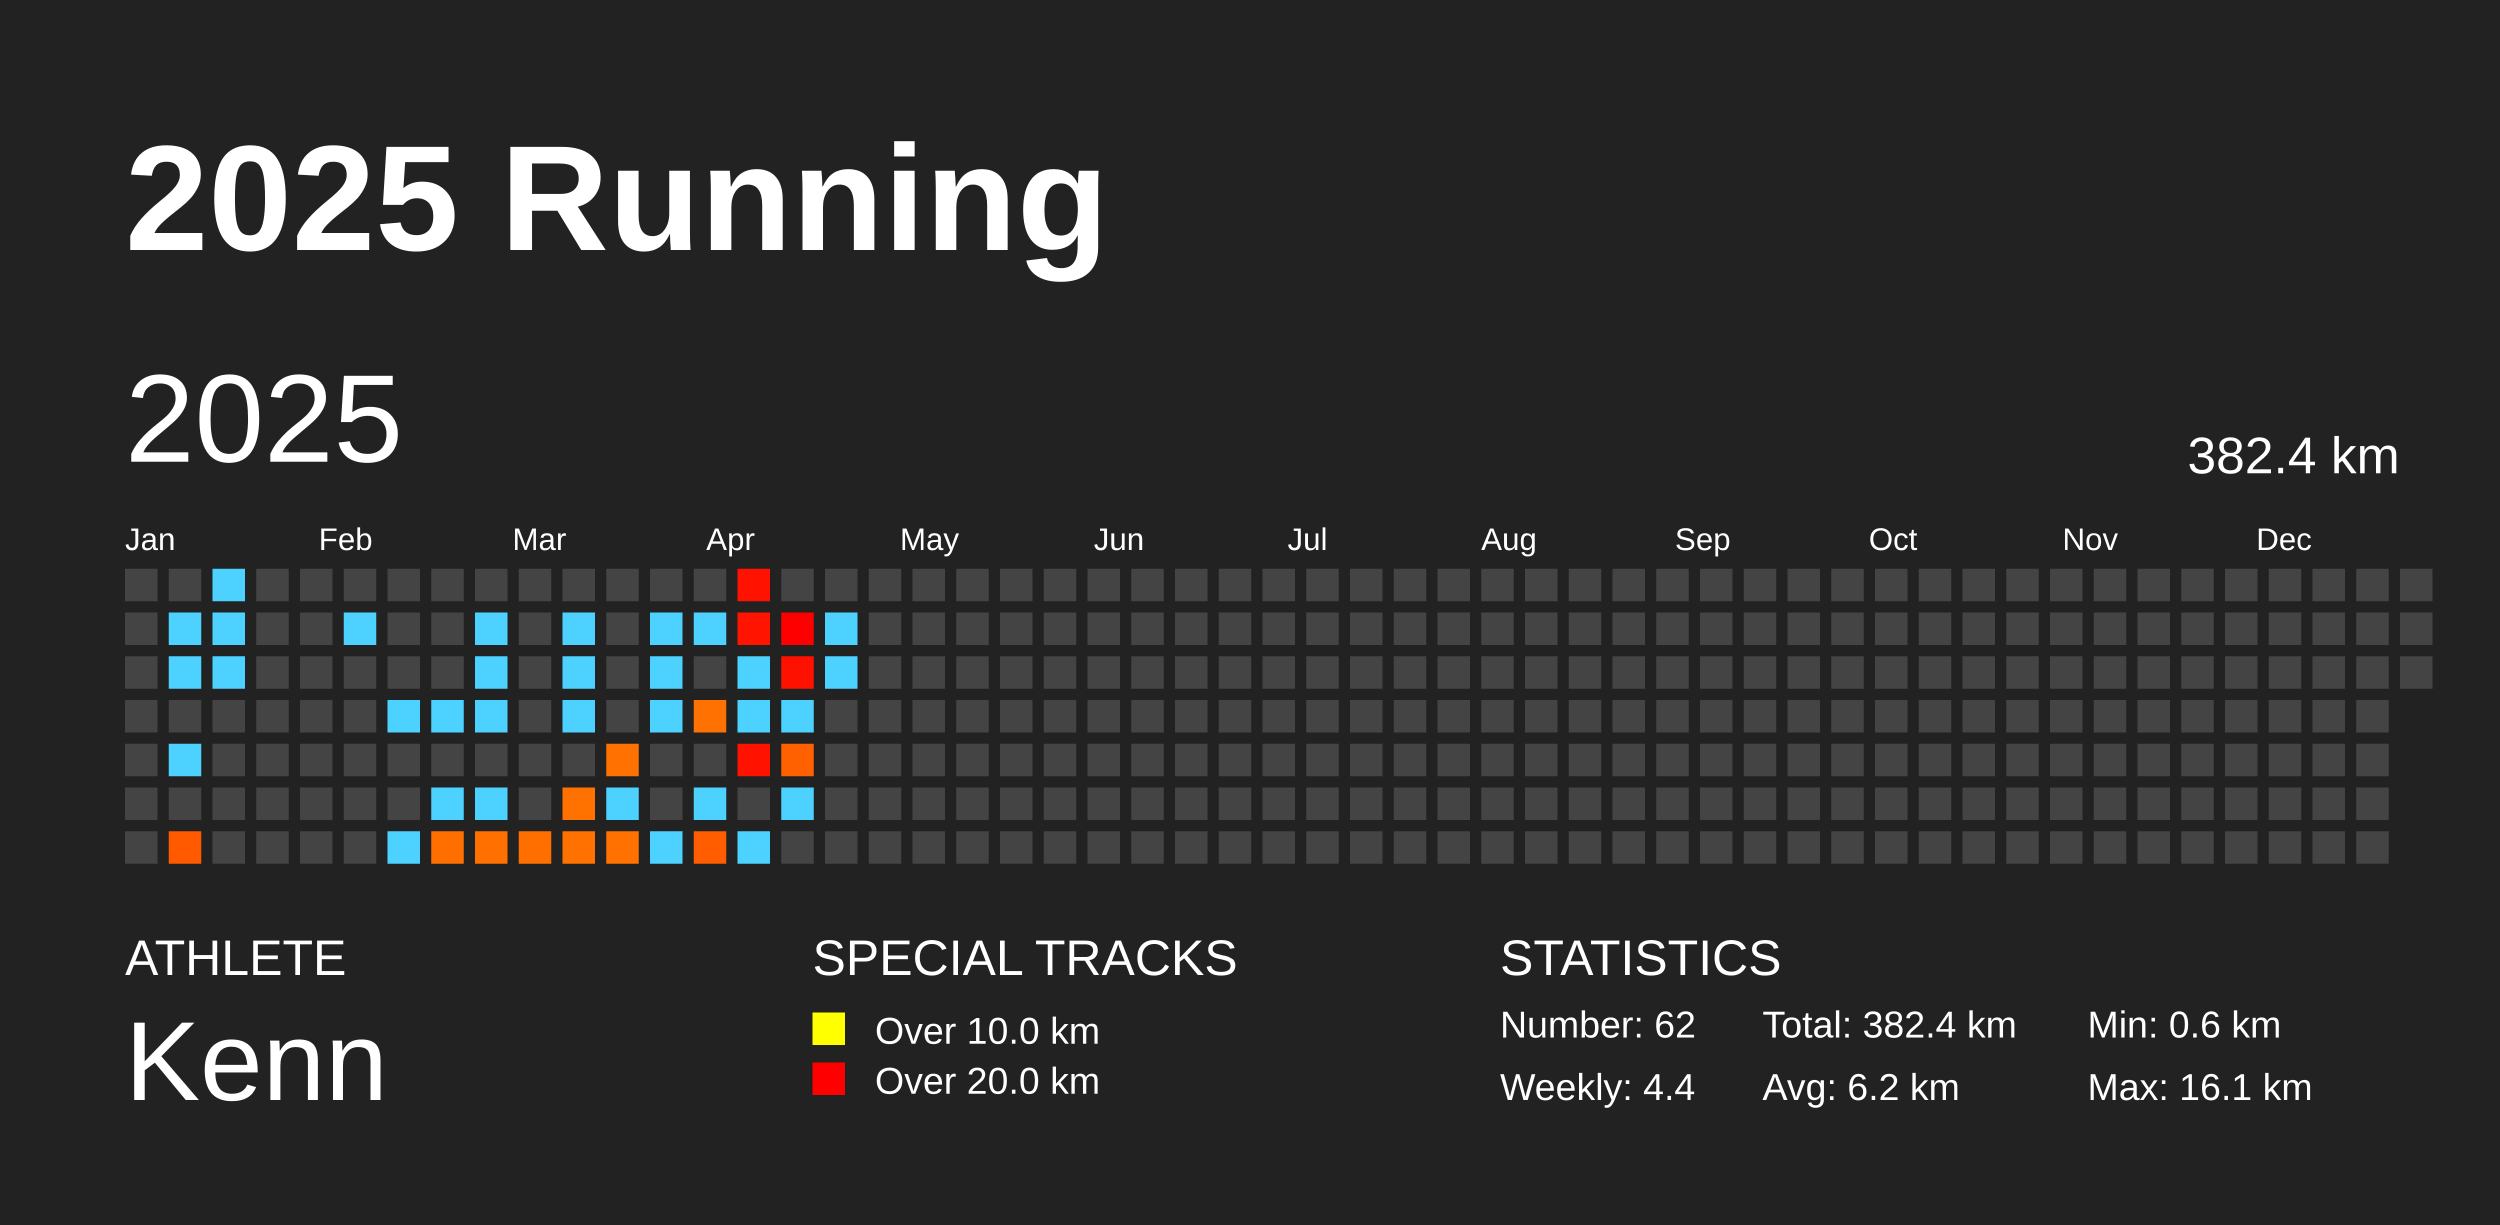
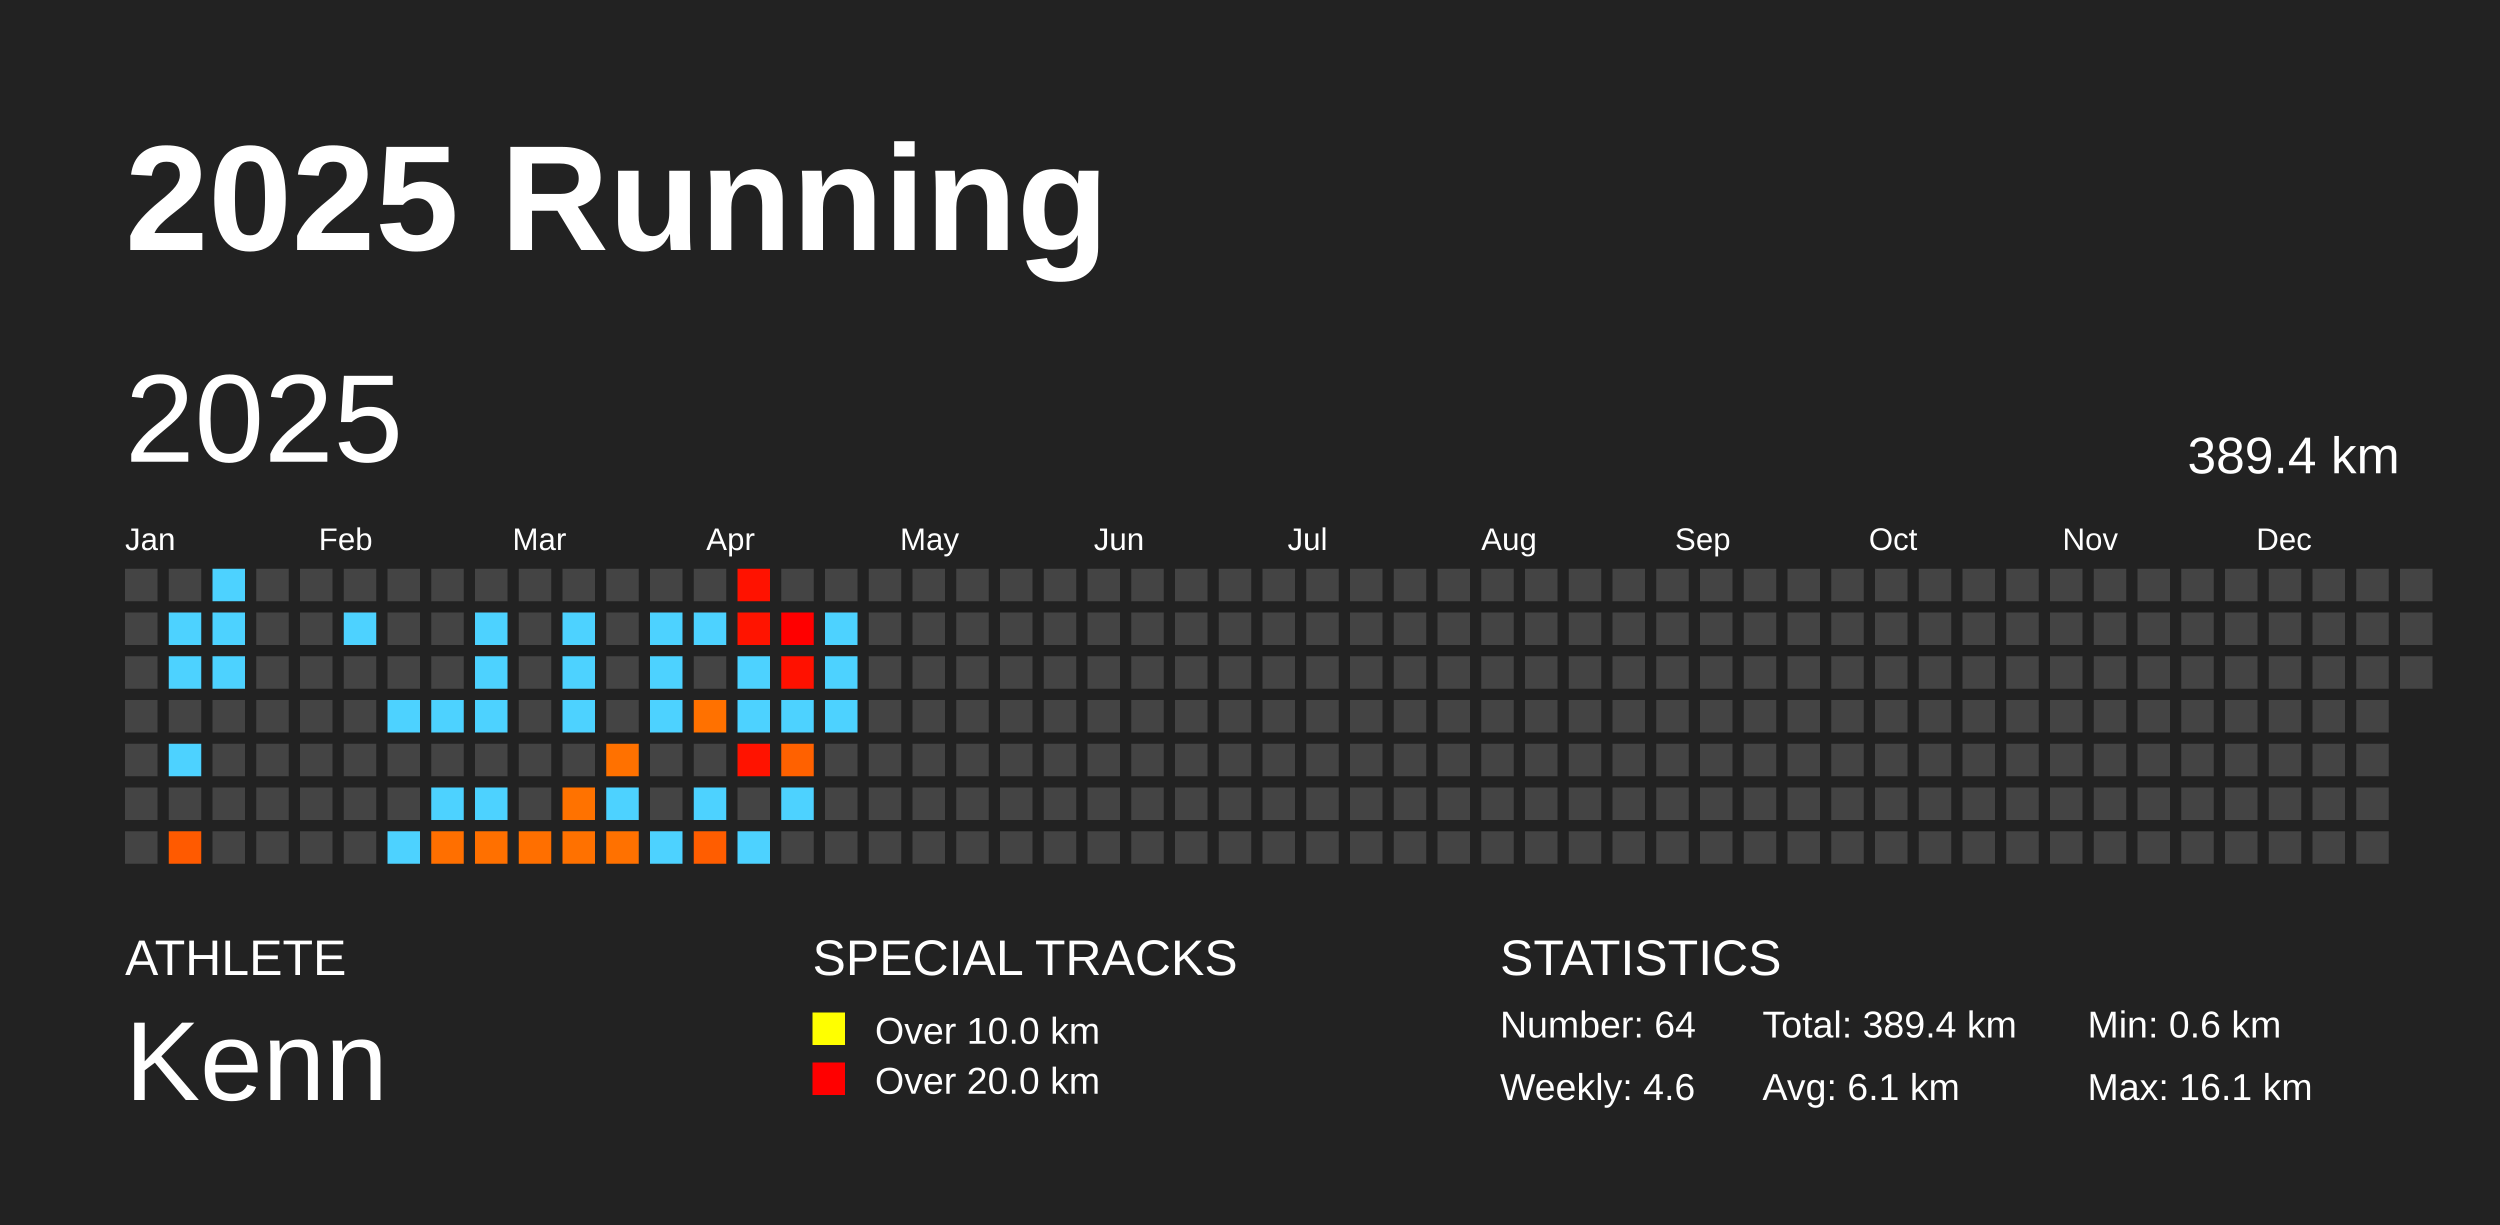
<svg xmlns="http://www.w3.org/2000/svg" baseProfile="full" height="98mm" version="1.1" viewBox="0,0,200,98" width="200mm">
  <defs />
  <rect fill="#222222" height="98" width="200" x="0" y="0" />
  <text fill="#FFFFFF" style="font-size:12px; font-family:Arial; font-weight:bold;" x="10" y="20">2025 Running</text>
  <text fill="#FFFFFF" style="font-size:4px; font-family:Arial" x="10" y="78">ATHLETE</text>
  <text fill="#FFFFFF" style="font-size:9px; font-family:Arial" x="10" y="88">Kenn</text>
  <text fill="#FFFFFF" style="font-size:4px; font-family:Arial" x="65" y="78">SPECIAL TRACKS</text>
  <rect fill="yellow" height="2.6" width="2.6" x="65" y="81" />
  <text fill="#FFFFFF" style="font-size:3px; font-family:Arial" x="70" y="83.5">Over 10.0 km</text>
  <rect fill="red" height="2.6" width="2.6" x="65" y="85" />
  <text fill="#FFFFFF" style="font-size:3px; font-family:Arial" x="70" y="87.5">Over 20.0 km</text>
  <text fill="#FFFFFF" style="font-size:4px; font-family:Arial" x="120" y="78">STATISTICS</text>
-   <text fill="#FFFFFF" style="font-size:3px; font-family:Arial" x="120" y="83">Number: 62</text>
-   <text fill="#FFFFFF" style="font-size:3px; font-family:Arial" x="120" y="88">Weekly: 4.4</text>
-   <text fill="#FFFFFF" style="font-size:3px; font-family:Arial" x="141" y="83">Total: 382.4 km</text>
-   <text fill="#FFFFFF" style="font-size:3px; font-family:Arial" x="141" y="88">Avg: 6.2 km</text>
+   <text fill="#FFFFFF" style="font-size:3px; font-family:Arial" x="120" y="83">Number: 64</text>
+   <text fill="#FFFFFF" style="font-size:3px; font-family:Arial" x="120" y="88">Weekly: 4.6</text>
+   <text fill="#FFFFFF" style="font-size:3px; font-family:Arial" x="141" y="83">Total: 389.4 km</text>
+   <text fill="#FFFFFF" style="font-size:3px; font-family:Arial" x="141" y="88">Avg: 6.1 km</text>
  <text fill="#FFFFFF" style="font-size:3px; font-family:Arial" x="167" y="83">Min: 0.6 km</text>
  <text fill="#FFFFFF" style="font-size:3px; font-family:Arial" x="167" y="88">Max: 16.1 km</text>
  <text dominant-baseline="hanging" fill="#FFFFFF" style="font-size:10.0px; font-family:Arial;" x="10" y="30">2025</text>
-   <text dominant-baseline="hanging" fill="#FFFFFF" style="font-size:4.125px; font-family:Arial;" x="175" y="35">382.4 km</text>
+   <text dominant-baseline="hanging" fill="#FFFFFF" style="font-size:4.125px; font-family:Arial;" x="175" y="35">389.4 km</text>
  <text fill="#FFFFFF" style="font-size:2.5px; font-family:Arial" x="10.0" y="44">Jan</text>
  <text fill="#FFFFFF" style="font-size:2.5px; font-family:Arial" x="25.5" y="44">Feb</text>
  <text fill="#FFFFFF" style="font-size:2.5px; font-family:Arial" x="41.0" y="44">Mar</text>
  <text fill="#FFFFFF" style="font-size:2.5px; font-family:Arial" x="56.5" y="44">Apr</text>
  <text fill="#FFFFFF" style="font-size:2.5px; font-family:Arial" x="72.0" y="44">May</text>
  <text fill="#FFFFFF" style="font-size:2.5px; font-family:Arial" x="87.5" y="44">Jun</text>
  <text fill="#FFFFFF" style="font-size:2.5px; font-family:Arial" x="103.0" y="44">Jul</text>
  <text fill="#FFFFFF" style="font-size:2.5px; font-family:Arial" x="118.5" y="44">Aug</text>
  <text fill="#FFFFFF" style="font-size:2.5px; font-family:Arial" x="134.0" y="44">Sep</text>
  <text fill="#FFFFFF" style="font-size:2.5px; font-family:Arial" x="149.5" y="44">Oct</text>
  <text fill="#FFFFFF" style="font-size:2.5px; font-family:Arial" x="165.0" y="44">Nov</text>
  <text fill="#FFFFFF" style="font-size:2.5px; font-family:Arial" x="180.5" y="44">Dec</text>
  <rect fill="#444444" height="2.6" width="2.6" x="10.0" y="45.5" />
  <rect fill="#444444" height="2.6" width="2.6" x="10.0" y="49.0" />
  <rect fill="#444444" height="2.6" width="2.6" x="10.0" y="52.5" />
  <rect fill="#444444" height="2.6" width="2.6" x="10.0" y="56.0" />
  <rect fill="#444444" height="2.6" width="2.6" x="10.0" y="59.5" />
  <rect fill="#444444" height="2.6" width="2.6" x="10.0" y="63.0" />
  <rect fill="#444444" height="2.6" width="2.6" x="10.0" y="66.5" />
  <rect fill="#444444" height="2.6" width="2.6" x="13.5" y="45.5" />
  <rect fill="#4dd2ff" height="2.6" width="2.6" x="13.5" y="49.0" />
  <rect fill="#4dd2ff" height="2.6" width="2.6" x="13.5" y="52.5" />
  <rect fill="#444444" height="2.6" width="2.6" x="13.5" y="56.0" />
  <rect fill="#4dd2ff" height="2.6" width="2.6" x="13.5" y="59.5" />
  <rect fill="#444444" height="2.6" width="2.6" x="13.5" y="63.0" />
  <rect fill="#ff5a00" height="2.6" width="2.6" x="13.5" y="66.5" />
  <rect fill="#4dd2ff" height="2.6" width="2.6" x="17.0" y="45.5" />
  <rect fill="#4dd2ff" height="2.6" width="2.6" x="17.0" y="49.0" />
  <rect fill="#4dd2ff" height="2.6" width="2.6" x="17.0" y="52.5" />
  <rect fill="#444444" height="2.6" width="2.6" x="17.0" y="56.0" />
  <rect fill="#444444" height="2.6" width="2.6" x="17.0" y="59.5" />
  <rect fill="#444444" height="2.6" width="2.6" x="17.0" y="63.0" />
  <rect fill="#444444" height="2.6" width="2.6" x="17.0" y="66.5" />
  <rect fill="#444444" height="2.6" width="2.6" x="20.5" y="45.5" />
  <rect fill="#444444" height="2.6" width="2.6" x="20.5" y="49.0" />
  <rect fill="#444444" height="2.6" width="2.6" x="20.5" y="52.5" />
  <rect fill="#444444" height="2.6" width="2.6" x="20.5" y="56.0" />
  <rect fill="#444444" height="2.6" width="2.6" x="20.5" y="59.5" />
  <rect fill="#444444" height="2.6" width="2.6" x="20.5" y="63.0" />
  <rect fill="#444444" height="2.6" width="2.6" x="20.5" y="66.5" />
  <rect fill="#444444" height="2.6" width="2.6" x="24.0" y="45.5" />
  <rect fill="#444444" height="2.6" width="2.6" x="24.0" y="49.0" />
  <rect fill="#444444" height="2.6" width="2.6" x="24.0" y="52.5" />
  <rect fill="#444444" height="2.6" width="2.6" x="24.0" y="56.0" />
  <rect fill="#444444" height="2.6" width="2.6" x="24.0" y="59.5" />
  <rect fill="#444444" height="2.6" width="2.6" x="24.0" y="63.0" />
  <rect fill="#444444" height="2.6" width="2.6" x="24.0" y="66.5" />
  <rect fill="#444444" height="2.6" width="2.6" x="27.5" y="45.5" />
  <rect fill="#4dd2ff" height="2.6" width="2.6" x="27.5" y="49.0" />
  <rect fill="#444444" height="2.6" width="2.6" x="27.5" y="52.5" />
  <rect fill="#444444" height="2.6" width="2.6" x="27.5" y="56.0" />
  <rect fill="#444444" height="2.6" width="2.6" x="27.5" y="59.5" />
  <rect fill="#444444" height="2.6" width="2.6" x="27.5" y="63.0" />
  <rect fill="#444444" height="2.6" width="2.6" x="27.5" y="66.5" />
  <rect fill="#444444" height="2.6" width="2.6" x="31.0" y="45.5" />
  <rect fill="#444444" height="2.6" width="2.6" x="31.0" y="49.0" />
  <rect fill="#444444" height="2.6" width="2.6" x="31.0" y="52.5" />
  <rect fill="#4dd2ff" height="2.6" width="2.6" x="31.0" y="56.0" />
  <rect fill="#444444" height="2.6" width="2.6" x="31.0" y="59.5" />
  <rect fill="#444444" height="2.6" width="2.6" x="31.0" y="63.0" />
  <rect fill="#4dd2ff" height="2.6" width="2.6" x="31.0" y="66.5" />
  <rect fill="#444444" height="2.6" width="2.6" x="34.5" y="45.5" />
  <rect fill="#444444" height="2.6" width="2.6" x="34.5" y="49.0" />
  <rect fill="#444444" height="2.6" width="2.6" x="34.5" y="52.5" />
  <rect fill="#4dd2ff" height="2.6" width="2.6" x="34.5" y="56.0" />
  <rect fill="#444444" height="2.6" width="2.6" x="34.5" y="59.5" />
  <rect fill="#4dd2ff" height="2.6" width="2.6" x="34.5" y="63.0" />
  <rect fill="#ff6f00" height="2.6" width="2.6" x="34.5" y="66.5" />
  <rect fill="#444444" height="2.6" width="2.6" x="38.0" y="45.5" />
  <rect fill="#4dd2ff" height="2.6" width="2.6" x="38.0" y="49.0" />
  <rect fill="#4dd2ff" height="2.6" width="2.6" x="38.0" y="52.5" />
  <rect fill="#4dd2ff" height="2.6" width="2.6" x="38.0" y="56.0" />
  <rect fill="#444444" height="2.6" width="2.6" x="38.0" y="59.5" />
  <rect fill="#4dd2ff" height="2.6" width="2.6" x="38.0" y="63.0" />
  <rect fill="#ff7000" height="2.6" width="2.6" x="38.0" y="66.5" />
  <rect fill="#444444" height="2.6" width="2.6" x="41.5" y="45.5" />
  <rect fill="#444444" height="2.6" width="2.6" x="41.5" y="49.0" />
  <rect fill="#444444" height="2.6" width="2.6" x="41.5" y="52.5" />
  <rect fill="#444444" height="2.6" width="2.6" x="41.5" y="56.0" />
  <rect fill="#444444" height="2.6" width="2.6" x="41.5" y="59.5" />
  <rect fill="#444444" height="2.6" width="2.6" x="41.5" y="63.0" />
  <rect fill="#ff6f00" height="2.6" width="2.6" x="41.5" y="66.5" />
  <rect fill="#444444" height="2.6" width="2.6" x="45.0" y="45.5" />
  <rect fill="#4dd2ff" height="2.6" width="2.6" x="45.0" y="49.0" />
  <rect fill="#4dd2ff" height="2.6" width="2.6" x="45.0" y="52.5" />
  <rect fill="#4dd2ff" height="2.6" width="2.6" x="45.0" y="56.0" />
  <rect fill="#444444" height="2.6" width="2.6" x="45.0" y="59.5" />
  <rect fill="#ff7200" height="2.6" width="2.6" x="45.0" y="63.0" />
  <rect fill="#ff7100" height="2.6" width="2.6" x="45.0" y="66.5" />
  <rect fill="#444444" height="2.6" width="2.6" x="48.5" y="45.5" />
  <rect fill="#444444" height="2.6" width="2.6" x="48.5" y="49.0" />
  <rect fill="#444444" height="2.6" width="2.6" x="48.5" y="52.5" />
  <rect fill="#444444" height="2.6" width="2.6" x="48.5" y="56.0" />
  <rect fill="#ff7100" height="2.6" width="2.6" x="48.5" y="59.5" />
  <rect fill="#4dd2ff" height="2.6" width="2.6" x="48.5" y="63.0" />
  <rect fill="#ff7100" height="2.6" width="2.6" x="48.5" y="66.5" />
  <rect fill="#444444" height="2.6" width="2.6" x="52.0" y="45.5" />
  <rect fill="#4dd2ff" height="2.6" width="2.6" x="52.0" y="49.0" />
  <rect fill="#4dd2ff" height="2.6" width="2.6" x="52.0" y="52.5" />
  <rect fill="#4dd2ff" height="2.6" width="2.6" x="52.0" y="56.0" />
  <rect fill="#444444" height="2.6" width="2.6" x="52.0" y="59.5" />
  <rect fill="#444444" height="2.6" width="2.6" x="52.0" y="63.0" />
  <rect fill="#4dd2ff" height="2.6" width="2.6" x="52.0" y="66.5" />
  <rect fill="#444444" height="2.6" width="2.6" x="55.5" y="45.5" />
  <rect fill="#4dd2ff" height="2.6" width="2.6" x="55.5" y="49.0" />
  <rect fill="#444444" height="2.6" width="2.6" x="55.5" y="52.5" />
  <rect fill="#ff7100" height="2.6" width="2.6" x="55.5" y="56.0" />
  <rect fill="#444444" height="2.6" width="2.6" x="55.5" y="59.5" />
  <rect fill="#4dd2ff" height="2.6" width="2.6" x="55.5" y="63.0" />
  <rect fill="#ff5d00" height="2.6" width="2.6" x="55.5" y="66.5" />
  <rect fill="#ff1200" height="2.6" width="2.6" x="59.0" y="45.5" />
  <rect fill="#ff1400" height="2.6" width="2.6" x="59.0" y="49.0" />
  <rect fill="#4dd2ff" height="2.6" width="2.6" x="59.0" y="52.5" />
  <rect fill="#4dd2ff" height="2.6" width="2.6" x="59.0" y="56.0" />
  <rect fill="#ff1300" height="2.6" width="2.6" x="59.0" y="59.5" />
  <rect fill="#444444" height="2.6" width="2.6" x="59.0" y="63.0" />
  <rect fill="#4dd2ff" height="2.6" width="2.6" x="59.0" y="66.5" />
  <rect fill="#444444" height="2.6" width="2.6" x="62.5" y="45.5" />
  <rect fill="#ff0000" height="2.6" width="2.6" x="62.5" y="49.0" />
  <rect fill="#ff1100" height="2.6" width="2.6" x="62.5" y="52.5" />
  <rect fill="#4dd2ff" height="2.6" width="2.6" x="62.5" y="56.0" />
  <rect fill="#ff6100" height="2.6" width="2.6" x="62.5" y="59.5" />
  <rect fill="#4dd2ff" height="2.6" width="2.6" x="62.5" y="63.0" />
  <rect fill="#444444" height="2.6" width="2.6" x="62.5" y="66.5" />
  <rect fill="#444444" height="2.6" width="2.6" x="66.0" y="45.5" />
  <rect fill="#4dd2ff" height="2.6" width="2.6" x="66.0" y="49.0" />
  <rect fill="#4dd2ff" height="2.6" width="2.6" x="66.0" y="52.5" />
-   <rect fill="#444444" height="2.6" width="2.6" x="66.0" y="56.0" />
+   <rect fill="#4dd2ff" height="2.6" width="2.6" x="66.0" y="56.0" />
  <rect fill="#444444" height="2.6" width="2.6" x="66.0" y="59.5" />
  <rect fill="#444444" height="2.6" width="2.6" x="66.0" y="63.0" />
  <rect fill="#444444" height="2.6" width="2.6" x="66.0" y="66.5" />
  <rect fill="#444444" height="2.6" width="2.6" x="69.5" y="45.5" />
  <rect fill="#444444" height="2.6" width="2.6" x="69.5" y="49.0" />
  <rect fill="#444444" height="2.6" width="2.6" x="69.5" y="52.5" />
  <rect fill="#444444" height="2.6" width="2.6" x="69.5" y="56.0" />
  <rect fill="#444444" height="2.6" width="2.6" x="69.5" y="59.5" />
  <rect fill="#444444" height="2.6" width="2.6" x="69.5" y="63.0" />
  <rect fill="#444444" height="2.6" width="2.6" x="69.5" y="66.5" />
  <rect fill="#444444" height="2.6" width="2.6" x="73.0" y="45.5" />
  <rect fill="#444444" height="2.6" width="2.6" x="73.0" y="49.0" />
  <rect fill="#444444" height="2.6" width="2.6" x="73.0" y="52.5" />
  <rect fill="#444444" height="2.6" width="2.6" x="73.0" y="56.0" />
  <rect fill="#444444" height="2.6" width="2.6" x="73.0" y="59.5" />
  <rect fill="#444444" height="2.6" width="2.6" x="73.0" y="63.0" />
  <rect fill="#444444" height="2.6" width="2.6" x="73.0" y="66.5" />
  <rect fill="#444444" height="2.6" width="2.6" x="76.5" y="45.5" />
  <rect fill="#444444" height="2.6" width="2.6" x="76.5" y="49.0" />
  <rect fill="#444444" height="2.6" width="2.6" x="76.5" y="52.5" />
  <rect fill="#444444" height="2.6" width="2.6" x="76.5" y="56.0" />
  <rect fill="#444444" height="2.6" width="2.6" x="76.5" y="59.5" />
  <rect fill="#444444" height="2.6" width="2.6" x="76.5" y="63.0" />
  <rect fill="#444444" height="2.6" width="2.6" x="76.5" y="66.5" />
  <rect fill="#444444" height="2.6" width="2.6" x="80.0" y="45.5" />
  <rect fill="#444444" height="2.6" width="2.6" x="80.0" y="49.0" />
  <rect fill="#444444" height="2.6" width="2.6" x="80.0" y="52.5" />
  <rect fill="#444444" height="2.6" width="2.6" x="80.0" y="56.0" />
  <rect fill="#444444" height="2.6" width="2.6" x="80.0" y="59.5" />
  <rect fill="#444444" height="2.6" width="2.6" x="80.0" y="63.0" />
  <rect fill="#444444" height="2.6" width="2.6" x="80.0" y="66.5" />
  <rect fill="#444444" height="2.6" width="2.6" x="83.5" y="45.5" />
  <rect fill="#444444" height="2.6" width="2.6" x="83.5" y="49.0" />
  <rect fill="#444444" height="2.6" width="2.6" x="83.5" y="52.5" />
  <rect fill="#444444" height="2.6" width="2.6" x="83.5" y="56.0" />
  <rect fill="#444444" height="2.6" width="2.6" x="83.5" y="59.5" />
  <rect fill="#444444" height="2.6" width="2.6" x="83.5" y="63.0" />
  <rect fill="#444444" height="2.6" width="2.6" x="83.5" y="66.5" />
  <rect fill="#444444" height="2.6" width="2.6" x="87.0" y="45.5" />
  <rect fill="#444444" height="2.6" width="2.6" x="87.0" y="49.0" />
  <rect fill="#444444" height="2.6" width="2.6" x="87.0" y="52.5" />
  <rect fill="#444444" height="2.6" width="2.6" x="87.0" y="56.0" />
  <rect fill="#444444" height="2.6" width="2.6" x="87.0" y="59.5" />
  <rect fill="#444444" height="2.6" width="2.6" x="87.0" y="63.0" />
  <rect fill="#444444" height="2.6" width="2.6" x="87.0" y="66.5" />
  <rect fill="#444444" height="2.6" width="2.6" x="90.5" y="45.5" />
  <rect fill="#444444" height="2.6" width="2.6" x="90.5" y="49.0" />
  <rect fill="#444444" height="2.6" width="2.6" x="90.5" y="52.5" />
  <rect fill="#444444" height="2.6" width="2.6" x="90.5" y="56.0" />
  <rect fill="#444444" height="2.6" width="2.6" x="90.5" y="59.5" />
  <rect fill="#444444" height="2.6" width="2.6" x="90.5" y="63.0" />
  <rect fill="#444444" height="2.6" width="2.6" x="90.5" y="66.5" />
  <rect fill="#444444" height="2.6" width="2.6" x="94.0" y="45.5" />
  <rect fill="#444444" height="2.6" width="2.6" x="94.0" y="49.0" />
  <rect fill="#444444" height="2.6" width="2.6" x="94.0" y="52.5" />
  <rect fill="#444444" height="2.6" width="2.6" x="94.0" y="56.0" />
  <rect fill="#444444" height="2.6" width="2.6" x="94.0" y="59.5" />
  <rect fill="#444444" height="2.6" width="2.6" x="94.0" y="63.0" />
  <rect fill="#444444" height="2.6" width="2.6" x="94.0" y="66.5" />
  <rect fill="#444444" height="2.6" width="2.6" x="97.5" y="45.5" />
  <rect fill="#444444" height="2.6" width="2.6" x="97.5" y="49.0" />
  <rect fill="#444444" height="2.6" width="2.6" x="97.5" y="52.5" />
  <rect fill="#444444" height="2.6" width="2.6" x="97.5" y="56.0" />
  <rect fill="#444444" height="2.6" width="2.6" x="97.5" y="59.5" />
  <rect fill="#444444" height="2.6" width="2.6" x="97.5" y="63.0" />
  <rect fill="#444444" height="2.6" width="2.6" x="97.5" y="66.5" />
  <rect fill="#444444" height="2.6" width="2.6" x="101.0" y="45.5" />
  <rect fill="#444444" height="2.6" width="2.6" x="101.0" y="49.0" />
  <rect fill="#444444" height="2.6" width="2.6" x="101.0" y="52.5" />
  <rect fill="#444444" height="2.6" width="2.6" x="101.0" y="56.0" />
  <rect fill="#444444" height="2.6" width="2.6" x="101.0" y="59.5" />
  <rect fill="#444444" height="2.6" width="2.6" x="101.0" y="63.0" />
  <rect fill="#444444" height="2.6" width="2.6" x="101.0" y="66.5" />
  <rect fill="#444444" height="2.6" width="2.6" x="104.5" y="45.5" />
  <rect fill="#444444" height="2.6" width="2.6" x="104.5" y="49.0" />
  <rect fill="#444444" height="2.6" width="2.6" x="104.5" y="52.5" />
  <rect fill="#444444" height="2.6" width="2.6" x="104.5" y="56.0" />
  <rect fill="#444444" height="2.6" width="2.6" x="104.5" y="59.5" />
  <rect fill="#444444" height="2.6" width="2.6" x="104.5" y="63.0" />
  <rect fill="#444444" height="2.6" width="2.6" x="104.5" y="66.5" />
  <rect fill="#444444" height="2.6" width="2.6" x="108.0" y="45.5" />
  <rect fill="#444444" height="2.6" width="2.6" x="108.0" y="49.0" />
  <rect fill="#444444" height="2.6" width="2.6" x="108.0" y="52.5" />
  <rect fill="#444444" height="2.6" width="2.6" x="108.0" y="56.0" />
  <rect fill="#444444" height="2.6" width="2.6" x="108.0" y="59.5" />
  <rect fill="#444444" height="2.6" width="2.6" x="108.0" y="63.0" />
  <rect fill="#444444" height="2.6" width="2.6" x="108.0" y="66.5" />
  <rect fill="#444444" height="2.6" width="2.6" x="111.5" y="45.5" />
  <rect fill="#444444" height="2.6" width="2.6" x="111.5" y="49.0" />
  <rect fill="#444444" height="2.6" width="2.6" x="111.5" y="52.5" />
  <rect fill="#444444" height="2.6" width="2.6" x="111.5" y="56.0" />
  <rect fill="#444444" height="2.6" width="2.6" x="111.5" y="59.5" />
  <rect fill="#444444" height="2.6" width="2.6" x="111.5" y="63.0" />
  <rect fill="#444444" height="2.6" width="2.6" x="111.5" y="66.5" />
  <rect fill="#444444" height="2.6" width="2.6" x="115.0" y="45.5" />
  <rect fill="#444444" height="2.6" width="2.6" x="115.0" y="49.0" />
  <rect fill="#444444" height="2.6" width="2.6" x="115.0" y="52.5" />
  <rect fill="#444444" height="2.6" width="2.6" x="115.0" y="56.0" />
  <rect fill="#444444" height="2.6" width="2.6" x="115.0" y="59.5" />
  <rect fill="#444444" height="2.6" width="2.6" x="115.0" y="63.0" />
  <rect fill="#444444" height="2.6" width="2.6" x="115.0" y="66.5" />
  <rect fill="#444444" height="2.6" width="2.6" x="118.5" y="45.5" />
  <rect fill="#444444" height="2.6" width="2.6" x="118.5" y="49.0" />
  <rect fill="#444444" height="2.6" width="2.6" x="118.5" y="52.5" />
  <rect fill="#444444" height="2.6" width="2.6" x="118.5" y="56.0" />
  <rect fill="#444444" height="2.6" width="2.6" x="118.5" y="59.5" />
  <rect fill="#444444" height="2.6" width="2.6" x="118.5" y="63.0" />
  <rect fill="#444444" height="2.6" width="2.6" x="118.5" y="66.5" />
  <rect fill="#444444" height="2.6" width="2.6" x="122.0" y="45.5" />
  <rect fill="#444444" height="2.6" width="2.6" x="122.0" y="49.0" />
  <rect fill="#444444" height="2.6" width="2.6" x="122.0" y="52.5" />
  <rect fill="#444444" height="2.6" width="2.6" x="122.0" y="56.0" />
  <rect fill="#444444" height="2.6" width="2.6" x="122.0" y="59.5" />
  <rect fill="#444444" height="2.6" width="2.6" x="122.0" y="63.0" />
  <rect fill="#444444" height="2.6" width="2.6" x="122.0" y="66.5" />
  <rect fill="#444444" height="2.6" width="2.6" x="125.5" y="45.5" />
  <rect fill="#444444" height="2.6" width="2.6" x="125.5" y="49.0" />
  <rect fill="#444444" height="2.6" width="2.6" x="125.5" y="52.5" />
  <rect fill="#444444" height="2.6" width="2.6" x="125.5" y="56.0" />
  <rect fill="#444444" height="2.6" width="2.6" x="125.5" y="59.5" />
  <rect fill="#444444" height="2.6" width="2.6" x="125.5" y="63.0" />
  <rect fill="#444444" height="2.6" width="2.6" x="125.5" y="66.5" />
  <rect fill="#444444" height="2.6" width="2.6" x="129.0" y="45.5" />
  <rect fill="#444444" height="2.6" width="2.6" x="129.0" y="49.0" />
  <rect fill="#444444" height="2.6" width="2.6" x="129.0" y="52.5" />
  <rect fill="#444444" height="2.6" width="2.6" x="129.0" y="56.0" />
  <rect fill="#444444" height="2.6" width="2.6" x="129.0" y="59.5" />
  <rect fill="#444444" height="2.6" width="2.6" x="129.0" y="63.0" />
  <rect fill="#444444" height="2.6" width="2.6" x="129.0" y="66.5" />
  <rect fill="#444444" height="2.6" width="2.6" x="132.5" y="45.5" />
  <rect fill="#444444" height="2.6" width="2.6" x="132.5" y="49.0" />
  <rect fill="#444444" height="2.6" width="2.6" x="132.5" y="52.5" />
  <rect fill="#444444" height="2.6" width="2.6" x="132.5" y="56.0" />
  <rect fill="#444444" height="2.6" width="2.6" x="132.5" y="59.5" />
  <rect fill="#444444" height="2.6" width="2.6" x="132.5" y="63.0" />
  <rect fill="#444444" height="2.6" width="2.6" x="132.5" y="66.5" />
  <rect fill="#444444" height="2.6" width="2.6" x="136.0" y="45.5" />
  <rect fill="#444444" height="2.6" width="2.6" x="136.0" y="49.0" />
  <rect fill="#444444" height="2.6" width="2.6" x="136.0" y="52.5" />
  <rect fill="#444444" height="2.6" width="2.6" x="136.0" y="56.0" />
  <rect fill="#444444" height="2.6" width="2.6" x="136.0" y="59.5" />
  <rect fill="#444444" height="2.6" width="2.6" x="136.0" y="63.0" />
  <rect fill="#444444" height="2.6" width="2.6" x="136.0" y="66.5" />
  <rect fill="#444444" height="2.6" width="2.6" x="139.5" y="45.5" />
  <rect fill="#444444" height="2.6" width="2.6" x="139.5" y="49.0" />
  <rect fill="#444444" height="2.6" width="2.6" x="139.5" y="52.5" />
  <rect fill="#444444" height="2.6" width="2.6" x="139.5" y="56.0" />
  <rect fill="#444444" height="2.6" width="2.6" x="139.5" y="59.5" />
  <rect fill="#444444" height="2.6" width="2.6" x="139.5" y="63.0" />
  <rect fill="#444444" height="2.6" width="2.6" x="139.5" y="66.5" />
  <rect fill="#444444" height="2.6" width="2.6" x="143.0" y="45.5" />
  <rect fill="#444444" height="2.6" width="2.6" x="143.0" y="49.0" />
  <rect fill="#444444" height="2.6" width="2.6" x="143.0" y="52.5" />
  <rect fill="#444444" height="2.6" width="2.6" x="143.0" y="56.0" />
  <rect fill="#444444" height="2.6" width="2.6" x="143.0" y="59.5" />
  <rect fill="#444444" height="2.6" width="2.6" x="143.0" y="63.0" />
  <rect fill="#444444" height="2.6" width="2.6" x="143.0" y="66.5" />
  <rect fill="#444444" height="2.6" width="2.6" x="146.5" y="45.5" />
  <rect fill="#444444" height="2.6" width="2.6" x="146.5" y="49.0" />
  <rect fill="#444444" height="2.6" width="2.6" x="146.5" y="52.5" />
  <rect fill="#444444" height="2.6" width="2.6" x="146.5" y="56.0" />
  <rect fill="#444444" height="2.6" width="2.6" x="146.5" y="59.5" />
  <rect fill="#444444" height="2.6" width="2.6" x="146.5" y="63.0" />
  <rect fill="#444444" height="2.6" width="2.6" x="146.5" y="66.5" />
  <rect fill="#444444" height="2.6" width="2.6" x="150.0" y="45.5" />
  <rect fill="#444444" height="2.6" width="2.6" x="150.0" y="49.0" />
  <rect fill="#444444" height="2.6" width="2.6" x="150.0" y="52.5" />
  <rect fill="#444444" height="2.6" width="2.6" x="150.0" y="56.0" />
  <rect fill="#444444" height="2.6" width="2.6" x="150.0" y="59.5" />
  <rect fill="#444444" height="2.6" width="2.6" x="150.0" y="63.0" />
  <rect fill="#444444" height="2.6" width="2.6" x="150.0" y="66.5" />
  <rect fill="#444444" height="2.6" width="2.6" x="153.5" y="45.5" />
  <rect fill="#444444" height="2.6" width="2.6" x="153.5" y="49.0" />
  <rect fill="#444444" height="2.6" width="2.6" x="153.5" y="52.5" />
  <rect fill="#444444" height="2.6" width="2.6" x="153.5" y="56.0" />
  <rect fill="#444444" height="2.6" width="2.6" x="153.5" y="59.5" />
  <rect fill="#444444" height="2.6" width="2.6" x="153.5" y="63.0" />
  <rect fill="#444444" height="2.6" width="2.6" x="153.5" y="66.5" />
  <rect fill="#444444" height="2.6" width="2.6" x="157.0" y="45.5" />
  <rect fill="#444444" height="2.6" width="2.6" x="157.0" y="49.0" />
  <rect fill="#444444" height="2.6" width="2.6" x="157.0" y="52.5" />
  <rect fill="#444444" height="2.6" width="2.6" x="157.0" y="56.0" />
  <rect fill="#444444" height="2.6" width="2.6" x="157.0" y="59.5" />
  <rect fill="#444444" height="2.6" width="2.6" x="157.0" y="63.0" />
  <rect fill="#444444" height="2.6" width="2.6" x="157.0" y="66.5" />
  <rect fill="#444444" height="2.6" width="2.6" x="160.5" y="45.5" />
  <rect fill="#444444" height="2.6" width="2.6" x="160.5" y="49.0" />
  <rect fill="#444444" height="2.6" width="2.6" x="160.5" y="52.5" />
  <rect fill="#444444" height="2.6" width="2.6" x="160.5" y="56.0" />
  <rect fill="#444444" height="2.6" width="2.6" x="160.5" y="59.5" />
  <rect fill="#444444" height="2.6" width="2.6" x="160.5" y="63.0" />
  <rect fill="#444444" height="2.6" width="2.6" x="160.5" y="66.5" />
  <rect fill="#444444" height="2.6" width="2.6" x="164.0" y="45.5" />
  <rect fill="#444444" height="2.6" width="2.6" x="164.0" y="49.0" />
  <rect fill="#444444" height="2.6" width="2.6" x="164.0" y="52.5" />
  <rect fill="#444444" height="2.6" width="2.6" x="164.0" y="56.0" />
  <rect fill="#444444" height="2.6" width="2.6" x="164.0" y="59.5" />
  <rect fill="#444444" height="2.6" width="2.6" x="164.0" y="63.0" />
  <rect fill="#444444" height="2.6" width="2.6" x="164.0" y="66.5" />
  <rect fill="#444444" height="2.6" width="2.6" x="167.5" y="45.5" />
  <rect fill="#444444" height="2.6" width="2.6" x="167.5" y="49.0" />
  <rect fill="#444444" height="2.6" width="2.6" x="167.5" y="52.5" />
  <rect fill="#444444" height="2.6" width="2.6" x="167.5" y="56.0" />
  <rect fill="#444444" height="2.6" width="2.6" x="167.5" y="59.5" />
  <rect fill="#444444" height="2.6" width="2.6" x="167.5" y="63.0" />
  <rect fill="#444444" height="2.6" width="2.6" x="167.5" y="66.5" />
  <rect fill="#444444" height="2.6" width="2.6" x="171.0" y="45.5" />
  <rect fill="#444444" height="2.6" width="2.6" x="171.0" y="49.0" />
  <rect fill="#444444" height="2.6" width="2.6" x="171.0" y="52.5" />
  <rect fill="#444444" height="2.6" width="2.6" x="171.0" y="56.0" />
  <rect fill="#444444" height="2.6" width="2.6" x="171.0" y="59.5" />
  <rect fill="#444444" height="2.6" width="2.6" x="171.0" y="63.0" />
  <rect fill="#444444" height="2.6" width="2.6" x="171.0" y="66.5" />
  <rect fill="#444444" height="2.6" width="2.6" x="174.5" y="45.5" />
  <rect fill="#444444" height="2.6" width="2.6" x="174.5" y="49.0" />
  <rect fill="#444444" height="2.6" width="2.6" x="174.5" y="52.5" />
  <rect fill="#444444" height="2.6" width="2.6" x="174.5" y="56.0" />
  <rect fill="#444444" height="2.6" width="2.6" x="174.5" y="59.5" />
  <rect fill="#444444" height="2.6" width="2.6" x="174.5" y="63.0" />
  <rect fill="#444444" height="2.6" width="2.6" x="174.5" y="66.5" />
  <rect fill="#444444" height="2.6" width="2.6" x="178.0" y="45.5" />
  <rect fill="#444444" height="2.6" width="2.6" x="178.0" y="49.0" />
  <rect fill="#444444" height="2.6" width="2.6" x="178.0" y="52.5" />
  <rect fill="#444444" height="2.6" width="2.6" x="178.0" y="56.0" />
  <rect fill="#444444" height="2.6" width="2.6" x="178.0" y="59.5" />
  <rect fill="#444444" height="2.6" width="2.6" x="178.0" y="63.0" />
  <rect fill="#444444" height="2.6" width="2.6" x="178.0" y="66.5" />
  <rect fill="#444444" height="2.6" width="2.6" x="181.5" y="45.5" />
  <rect fill="#444444" height="2.6" width="2.6" x="181.5" y="49.0" />
  <rect fill="#444444" height="2.6" width="2.6" x="181.5" y="52.5" />
  <rect fill="#444444" height="2.6" width="2.6" x="181.5" y="56.0" />
  <rect fill="#444444" height="2.6" width="2.6" x="181.5" y="59.5" />
  <rect fill="#444444" height="2.6" width="2.6" x="181.5" y="63.0" />
  <rect fill="#444444" height="2.6" width="2.6" x="181.5" y="66.5" />
  <rect fill="#444444" height="2.6" width="2.6" x="185.0" y="45.5" />
  <rect fill="#444444" height="2.6" width="2.6" x="185.0" y="49.0" />
  <rect fill="#444444" height="2.6" width="2.6" x="185.0" y="52.5" />
  <rect fill="#444444" height="2.6" width="2.6" x="185.0" y="56.0" />
  <rect fill="#444444" height="2.6" width="2.6" x="185.0" y="59.5" />
  <rect fill="#444444" height="2.6" width="2.6" x="185.0" y="63.0" />
  <rect fill="#444444" height="2.6" width="2.6" x="185.0" y="66.5" />
  <rect fill="#444444" height="2.6" width="2.6" x="188.5" y="45.5" />
  <rect fill="#444444" height="2.6" width="2.6" x="188.5" y="49.0" />
  <rect fill="#444444" height="2.6" width="2.6" x="188.5" y="52.5" />
  <rect fill="#444444" height="2.6" width="2.6" x="188.5" y="56.0" />
  <rect fill="#444444" height="2.6" width="2.6" x="188.5" y="59.5" />
  <rect fill="#444444" height="2.6" width="2.6" x="188.5" y="63.0" />
  <rect fill="#444444" height="2.6" width="2.6" x="188.5" y="66.5" />
  <rect fill="#444444" height="2.6" width="2.6" x="192.0" y="45.5" />
  <rect fill="#444444" height="2.6" width="2.6" x="192.0" y="49.0" />
  <rect fill="#444444" height="2.6" width="2.6" x="192.0" y="52.5" />
</svg>
